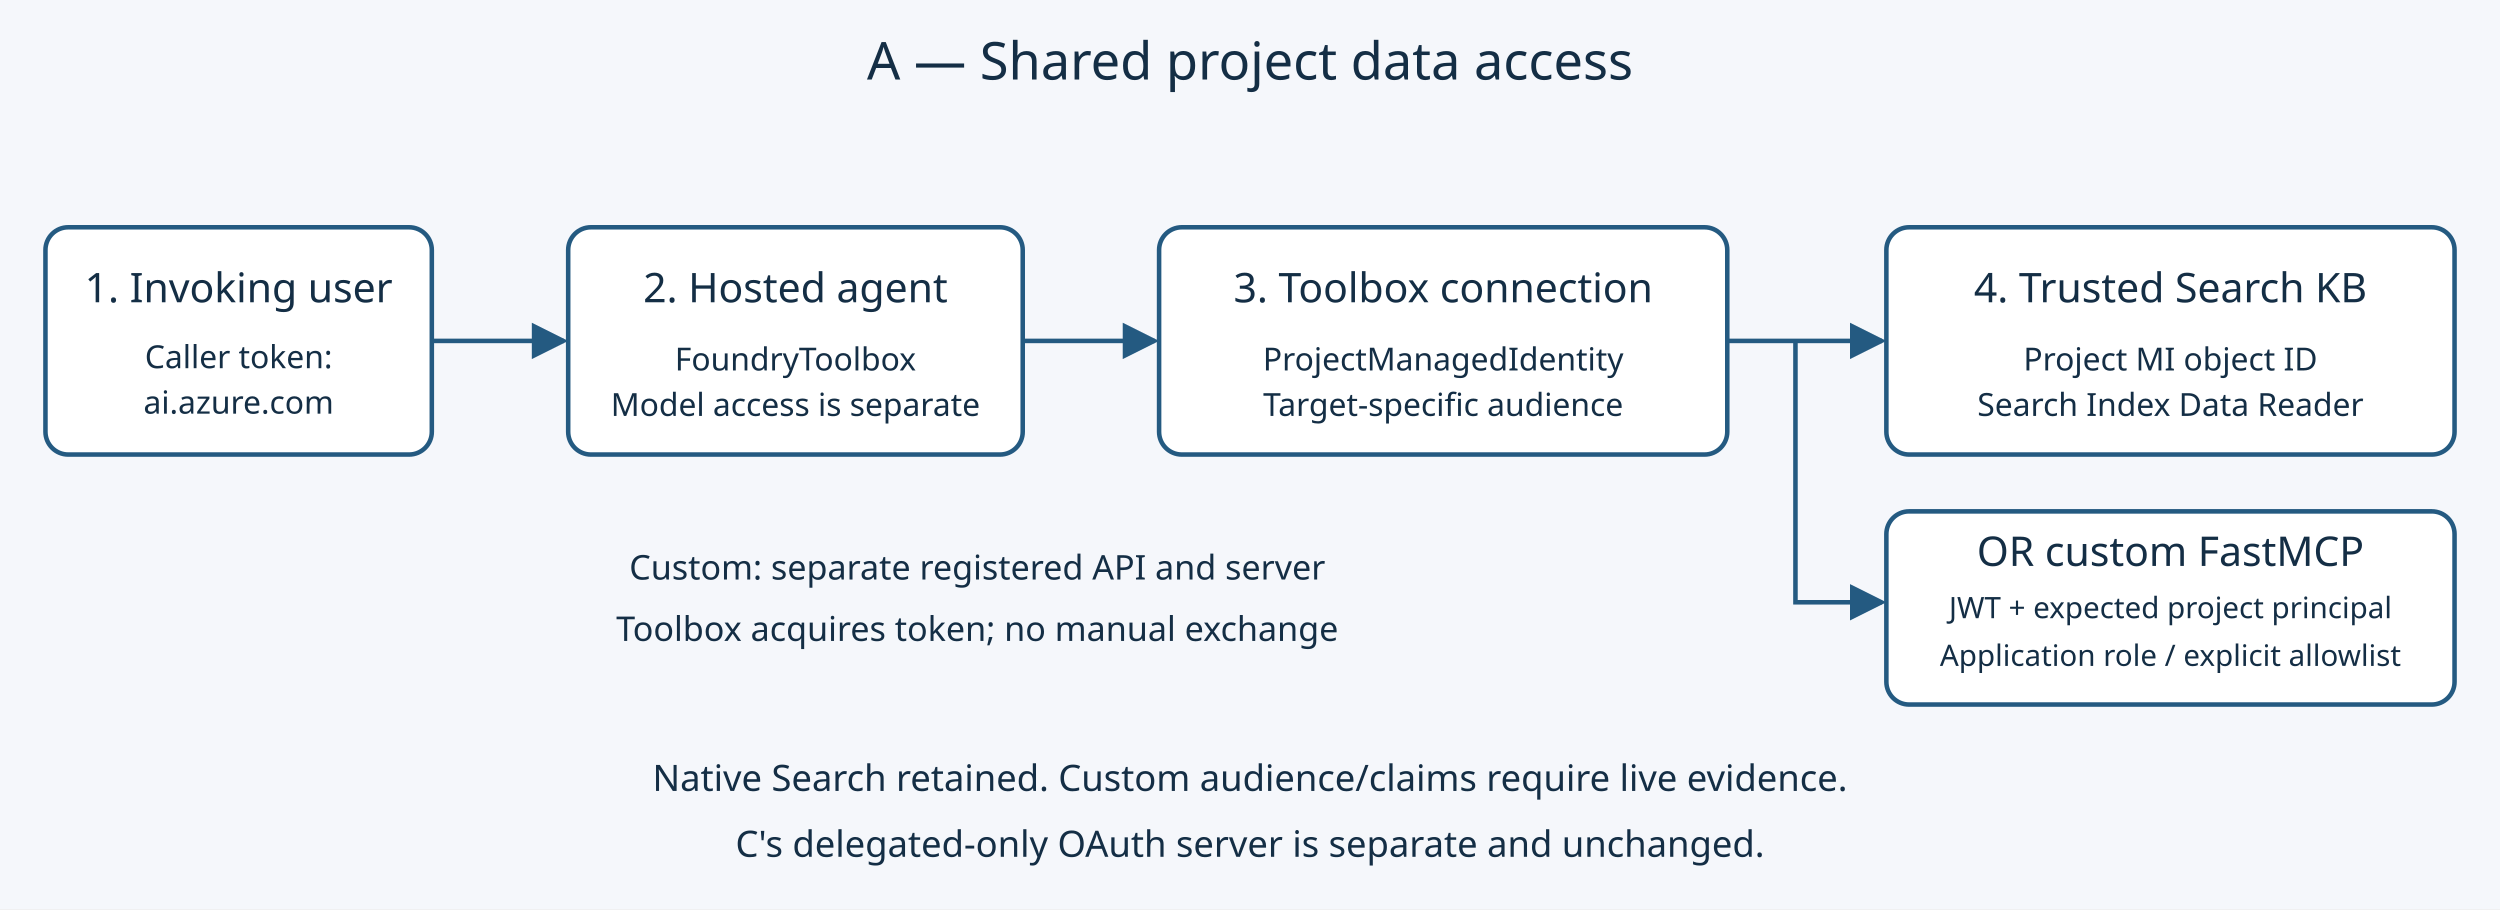
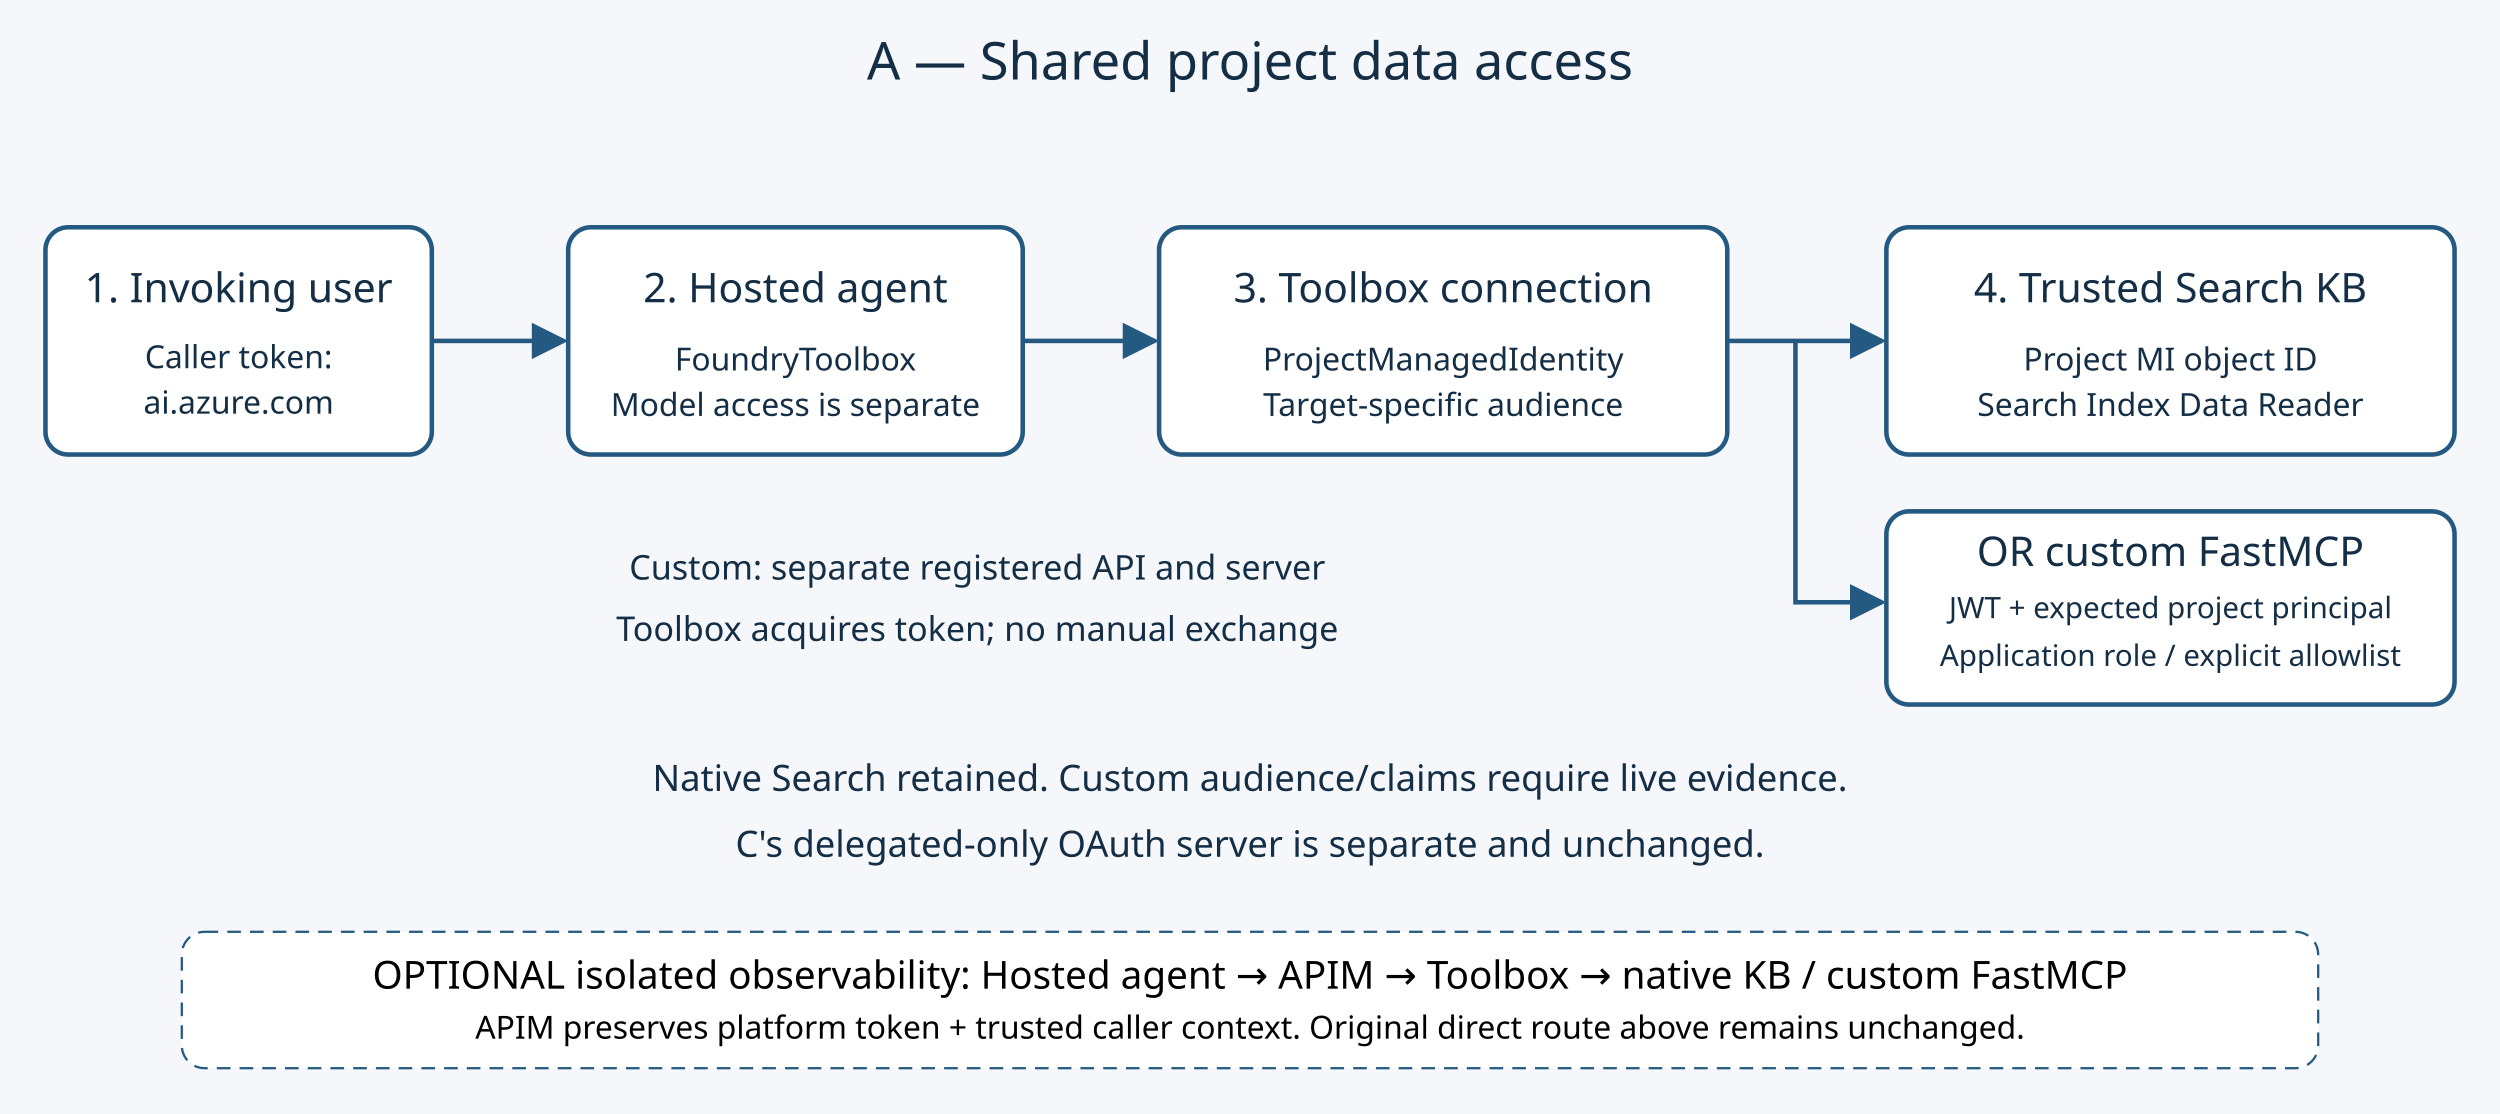
- <svg xmlns="http://www.w3.org/2000/svg" width="1100" height="400" viewBox="0 0 1100 400" role="img" aria-labelledby="title desc">
+ <svg xmlns="http://www.w3.org/2000/svg" width="1100" height="490" viewBox="0 0 1100 490" role="img" aria-labelledby="title desc">
  <defs>
    <marker id="arrow" markerWidth="8" markerHeight="8" refX="7" refY="4" orient="auto">
      <path d="M0 0L8 4L0 8Z" fill="#245a81" />
    </marker>
  </defs>
-   <rect width="1100" height="400" fill="#f5f7fb" />
+   <rect width="1100" height="490" fill="#f5f7fb" />
  <g fill="#fff" stroke="#245a81" stroke-width="2">
    <rect x="20" y="100" width="170" height="100" rx="10" />
    <rect x="250" y="100" width="200" height="100" rx="10" />
    <rect x="510" y="100" width="250" height="100" rx="10" />
    <rect x="830" y="100" width="250" height="100" rx="10" />
    <rect x="830" y="225" width="250" height="85" rx="10" />
  </g>
  <g fill="none" stroke="#245a81" stroke-width="2" marker-end="url(#arrow)">
    <path d="M190 150H248" />
    <path d="M450 150H508" />
    <path d="M760 150H828" />
    <path d="M790 150V265H828" />
  </g>
  <g font-family="Segoe UI, sans-serif" fill="#142e45" text-anchor="middle">
    <text x="550" y="35" font-size="23">A — Shared project data access</text>
    <text x="105" y="133" font-size="18">1. Invoking user</text>
    <text x="105" y="162" font-size="14">Caller token:</text>
    <text x="105" y="182" font-size="14">ai.azure.com</text>
    <text x="350" y="133" font-size="18">2. Hosted agent</text>
    <text x="350" y="163" font-size="14">FoundryToolbox</text>
    <text x="350" y="183" font-size="14">Model access is separate</text>
    <text x="635" y="133" font-size="18">3. Toolbox connection</text>
    <text x="635" y="163" font-size="14">ProjectManagedIdentity</text>
    <text x="635" y="183" font-size="14">Target-specific audience</text>
    <text x="955" y="133" font-size="18">4. Trusted Search KB</text>
    <text x="955" y="163" font-size="14">Project MI object ID</text>
    <text x="955" y="183" font-size="14">Search Index Data Reader</text>
    <text x="955" y="249" font-size="18">OR custom FastMCP</text>
    <text x="955" y="272" font-size="13">JWT + expected project principal</text>
    <text x="955" y="293" font-size="13">Application role / explicit allowlist</text>
    <text x="430" y="255" font-size="15">Custom: separate registered API and server</text>
    <text x="430" y="282" font-size="15">Toolbox acquires token; no manual exchange</text>
    <text x="550" y="348" font-size="16">Native Search retained. Custom audience/claims require live evidence.</text>
    <text x="550" y="377" font-size="16">C's delegated-only OAuth server is separate and unchanged.</text>
  </g>
+   <rect x="80" y="410" width="940" height="60" rx="10" fill="#fff" stroke="#245a81" stroke-dasharray="6 4" />
+   <text x="550" y="435" text-anchor="middle" font-family="Segoe UI, sans-serif" font-size="17">OPTIONAL isolated observability: Hosted agent → APIM → Toolbox → native KB / custom FastMCP</text>
+   <text x="550" y="457" text-anchor="middle" font-family="Segoe UI, sans-serif" font-size="14">APIM preserves platform token + trusted caller context. Original direct route above remains unchanged.</text>
</svg>
